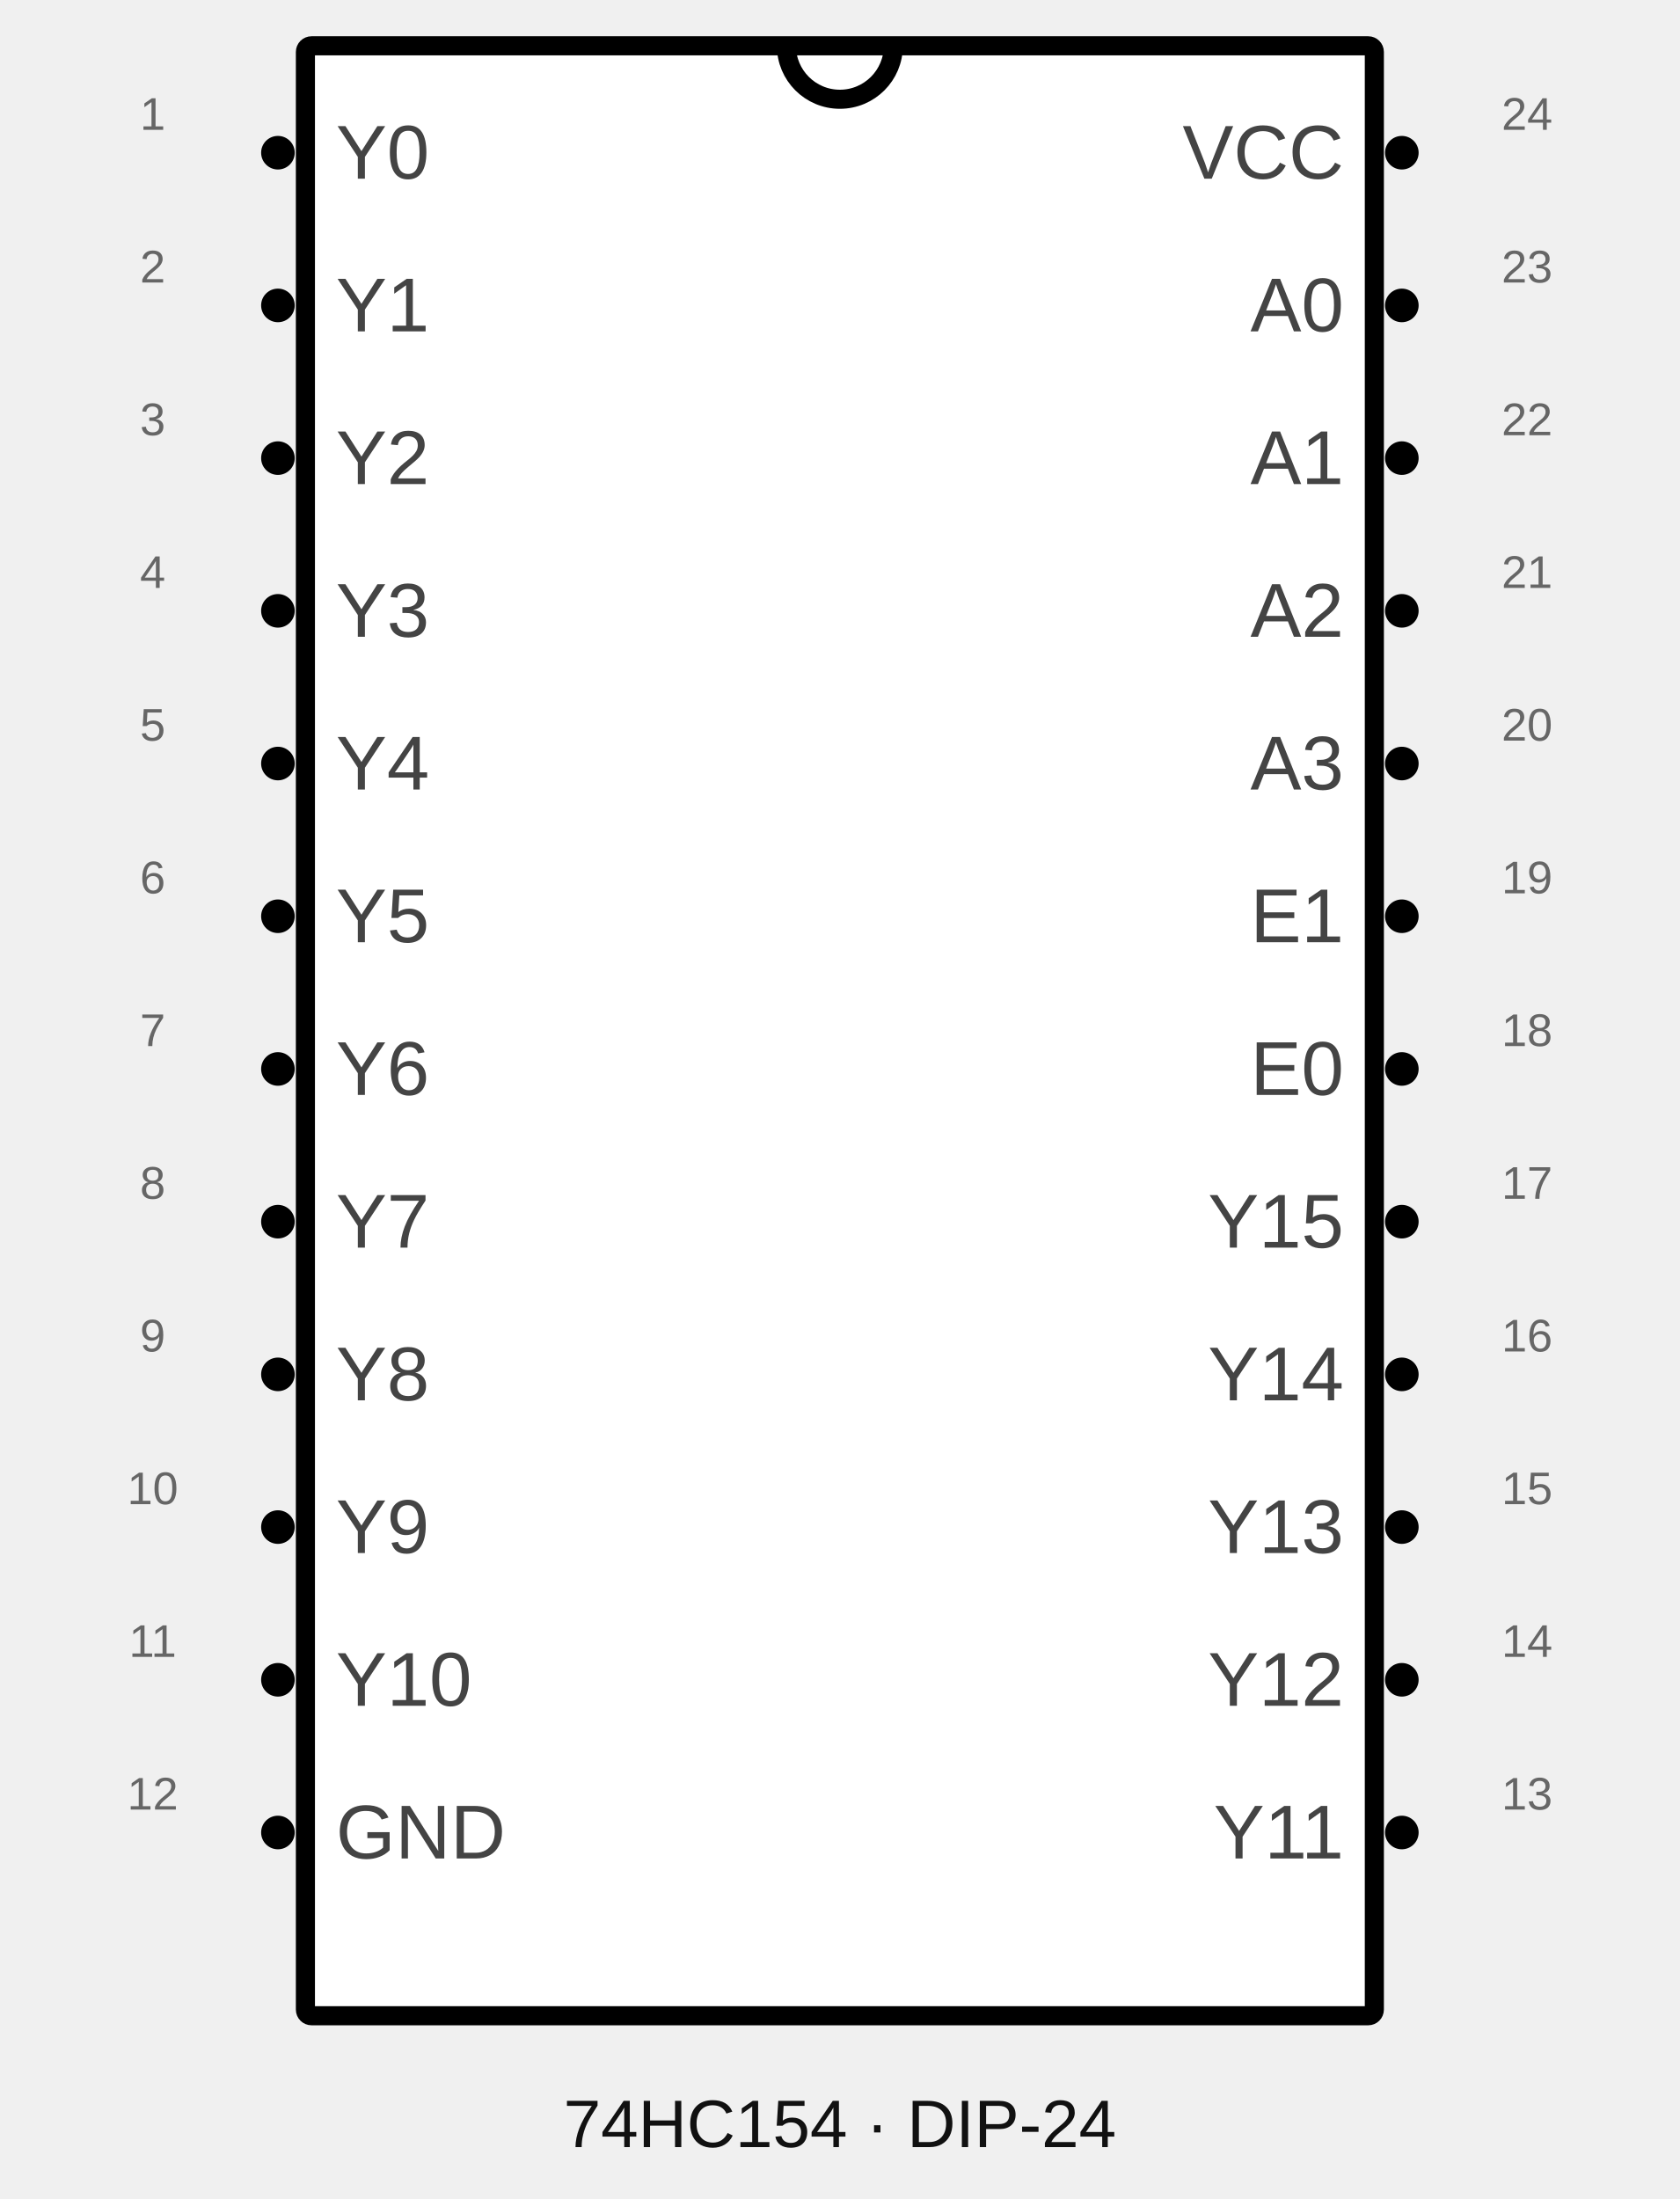
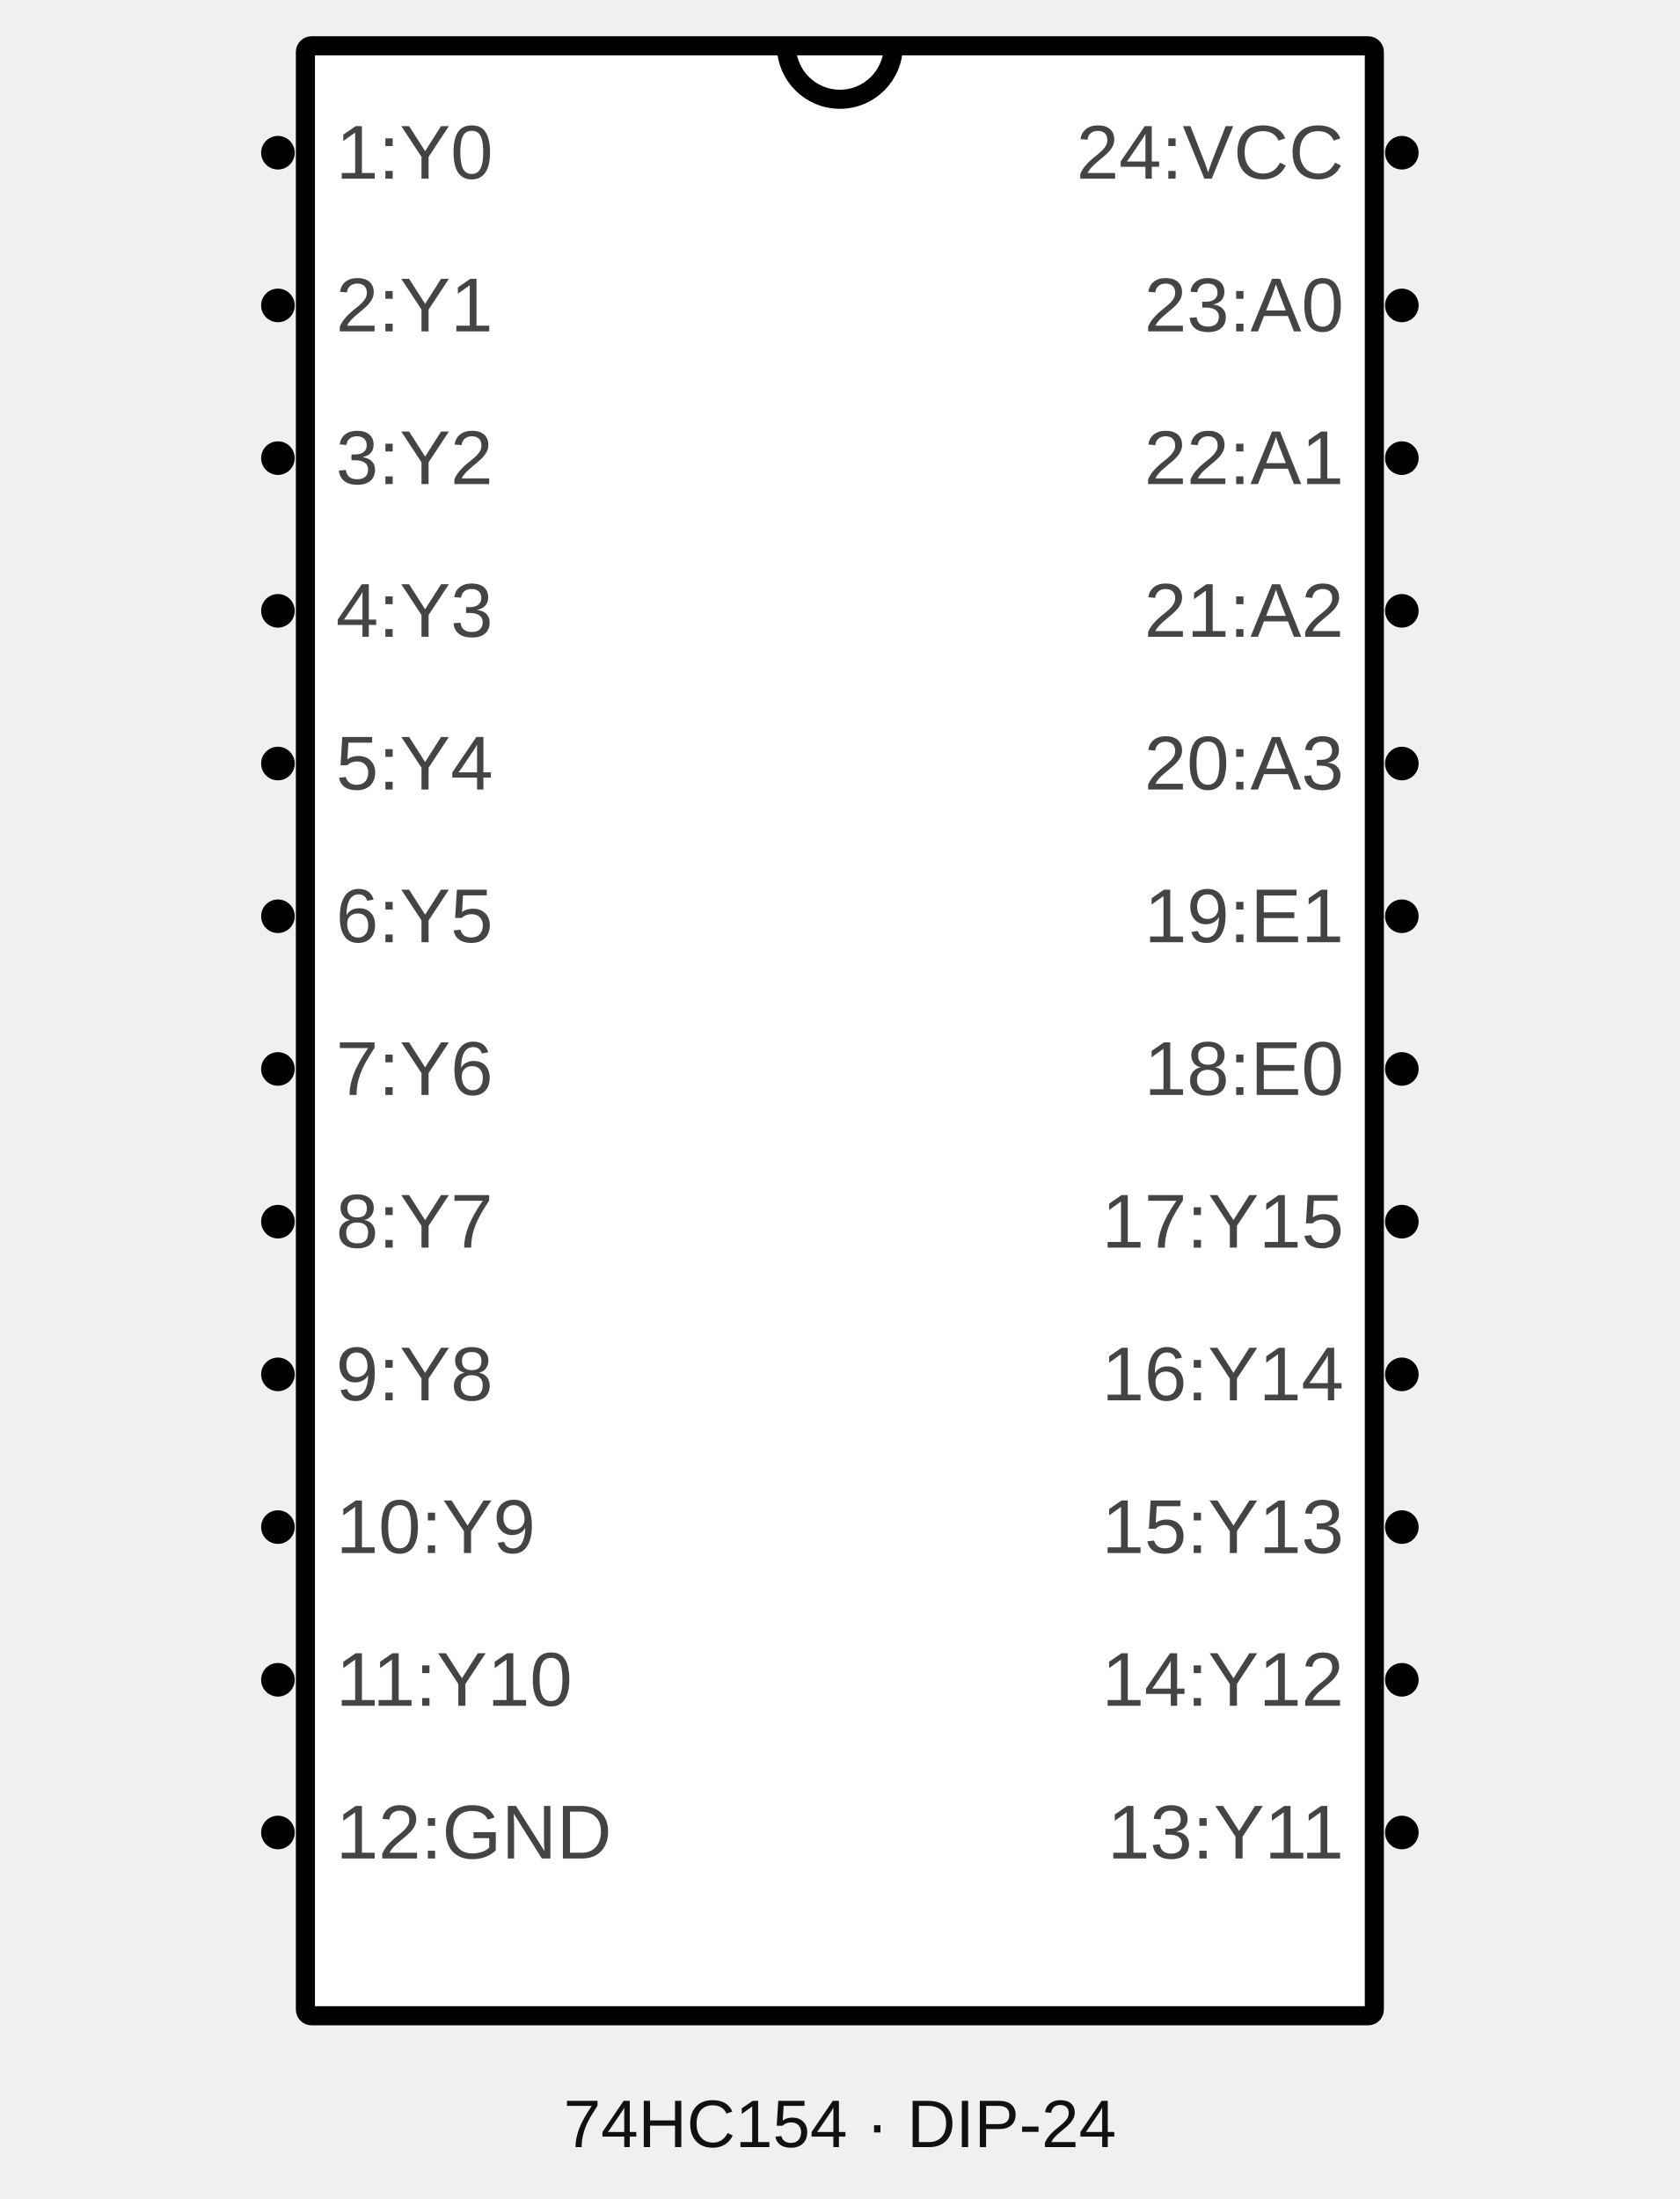
<svg xmlns="http://www.w3.org/2000/svg" viewBox="0 0 1100 1440" role="img" aria-labelledby="title desc">
  <style>.body{fill:#fff;stroke:#000;stroke-width:12.5}.lead{stroke:#787878;stroke-width:9.72;stroke-linecap:round}.node{fill:#000}.pin{fill:none;stroke:none}.name{font:50px "Droid Sans",Arial,sans-serif;fill:#444}.number{font:30px "Droid Sans",Arial,sans-serif;fill:#666}.title{font:44px "Droid Sans",Arial,sans-serif;fill:#111}</style>
  <text class="title" x="550" y="1406" text-anchor="middle">74HC154 · DIP-24</text>
  <rect class="body" x="200" y="30" width="700" height="1290" rx="4" />
  <path d="M515.0 30a35 35 0 0 0 70 0" fill="none" stroke="#000" stroke-width="12.5" />
-   <circle class="node" cx="182" cy="100" r="11" />
+   <circle class="node" id="connector0node" data-pin-number="1" data-pin-name="Y0" data-direction="output" data-component-selector="@1" cx="182" cy="100" r="11" />
  <rect class="pin" id="connector0pin" data-pin-number="1" data-pin-name="Y0" data-direction="output" x="5" y="95" width="195" height="10" />
-   <text class="name" x="220" y="117" text-anchor="start">Y0</text>
-   <text class="number" x="100" y="85" text-anchor="middle">1</text>
-   <circle class="node" cx="182" cy="200" r="11" />
+   <text class="name" x="220" y="117" text-anchor="start">1:Y0</text>
+   <circle class="node" id="connector1node" data-pin-number="2" data-pin-name="Y1" data-direction="output" data-component-selector="@2" cx="182" cy="200" r="11" />
  <rect class="pin" id="connector1pin" data-pin-number="2" data-pin-name="Y1" data-direction="output" x="5" y="195" width="195" height="10" />
-   <text class="name" x="220" y="217" text-anchor="start">Y1</text>
-   <text class="number" x="100" y="185" text-anchor="middle">2</text>
-   <circle class="node" cx="182" cy="300" r="11" />
+   <text class="name" x="220" y="217" text-anchor="start">2:Y1</text>
+   <circle class="node" id="connector2node" data-pin-number="3" data-pin-name="Y2" data-direction="output" data-component-selector="@3" cx="182" cy="300" r="11" />
  <rect class="pin" id="connector2pin" data-pin-number="3" data-pin-name="Y2" data-direction="output" x="5" y="295" width="195" height="10" />
-   <text class="name" x="220" y="317" text-anchor="start">Y2</text>
-   <text class="number" x="100" y="285" text-anchor="middle">3</text>
-   <circle class="node" cx="182" cy="400" r="11" />
+   <text class="name" x="220" y="317" text-anchor="start">3:Y2</text>
+   <circle class="node" id="connector3node" data-pin-number="4" data-pin-name="Y3" data-direction="output" data-component-selector="@4" cx="182" cy="400" r="11" />
  <rect class="pin" id="connector3pin" data-pin-number="4" data-pin-name="Y3" data-direction="output" x="5" y="395" width="195" height="10" />
-   <text class="name" x="220" y="417" text-anchor="start">Y3</text>
-   <text class="number" x="100" y="385" text-anchor="middle">4</text>
-   <circle class="node" cx="182" cy="500" r="11" />
+   <text class="name" x="220" y="417" text-anchor="start">4:Y3</text>
+   <circle class="node" id="connector4node" data-pin-number="5" data-pin-name="Y4" data-direction="output" data-component-selector="@5" cx="182" cy="500" r="11" />
  <rect class="pin" id="connector4pin" data-pin-number="5" data-pin-name="Y4" data-direction="output" x="5" y="495" width="195" height="10" />
-   <text class="name" x="220" y="517" text-anchor="start">Y4</text>
-   <text class="number" x="100" y="485" text-anchor="middle">5</text>
-   <circle class="node" cx="182" cy="600" r="11" />
+   <text class="name" x="220" y="517" text-anchor="start">5:Y4</text>
+   <circle class="node" id="connector5node" data-pin-number="6" data-pin-name="Y5" data-direction="output" data-component-selector="@6" cx="182" cy="600" r="11" />
  <rect class="pin" id="connector5pin" data-pin-number="6" data-pin-name="Y5" data-direction="output" x="5" y="595" width="195" height="10" />
-   <text class="name" x="220" y="617" text-anchor="start">Y5</text>
-   <text class="number" x="100" y="585" text-anchor="middle">6</text>
-   <circle class="node" cx="182" cy="700" r="11" />
+   <text class="name" x="220" y="617" text-anchor="start">6:Y5</text>
+   <circle class="node" id="connector6node" data-pin-number="7" data-pin-name="Y6" data-direction="output" data-component-selector="@7" cx="182" cy="700" r="11" />
  <rect class="pin" id="connector6pin" data-pin-number="7" data-pin-name="Y6" data-direction="output" x="5" y="695" width="195" height="10" />
-   <text class="name" x="220" y="717" text-anchor="start">Y6</text>
-   <text class="number" x="100" y="685" text-anchor="middle">7</text>
-   <circle class="node" cx="182" cy="800" r="11" />
+   <text class="name" x="220" y="717" text-anchor="start">7:Y6</text>
+   <circle class="node" id="connector7node" data-pin-number="8" data-pin-name="Y7" data-direction="output" data-component-selector="@8" cx="182" cy="800" r="11" />
  <rect class="pin" id="connector7pin" data-pin-number="8" data-pin-name="Y7" data-direction="output" x="5" y="795" width="195" height="10" />
-   <text class="name" x="220" y="817" text-anchor="start">Y7</text>
-   <text class="number" x="100" y="785" text-anchor="middle">8</text>
-   <circle class="node" cx="182" cy="900" r="11" />
+   <text class="name" x="220" y="817" text-anchor="start">8:Y7</text>
+   <circle class="node" id="connector8node" data-pin-number="9" data-pin-name="Y8" data-direction="output" data-component-selector="@9" cx="182" cy="900" r="11" />
  <rect class="pin" id="connector8pin" data-pin-number="9" data-pin-name="Y8" data-direction="output" x="5" y="895" width="195" height="10" />
-   <text class="name" x="220" y="917" text-anchor="start">Y8</text>
-   <text class="number" x="100" y="885" text-anchor="middle">9</text>
-   <circle class="node" cx="182" cy="1000" r="11" />
+   <text class="name" x="220" y="917" text-anchor="start">9:Y8</text>
+   <circle class="node" id="connector9node" data-pin-number="10" data-pin-name="Y9" data-direction="output" data-component-selector="@10" cx="182" cy="1000" r="11" />
  <rect class="pin" id="connector9pin" data-pin-number="10" data-pin-name="Y9" data-direction="output" x="5" y="995" width="195" height="10" />
-   <text class="name" x="220" y="1017" text-anchor="start">Y9</text>
-   <text class="number" x="100" y="985" text-anchor="middle">10</text>
-   <circle class="node" cx="182" cy="1100" r="11" />
+   <text class="name" x="220" y="1017" text-anchor="start">10:Y9</text>
+   <circle class="node" id="connector10node" data-pin-number="11" data-pin-name="Y10" data-direction="output" data-component-selector="@11" cx="182" cy="1100" r="11" />
  <rect class="pin" id="connector10pin" data-pin-number="11" data-pin-name="Y10" data-direction="output" x="5" y="1095" width="195" height="10" />
-   <text class="name" x="220" y="1117" text-anchor="start">Y10</text>
-   <text class="number" x="100" y="1085" text-anchor="middle">11</text>
-   <circle class="node" cx="182" cy="1200" r="11" />
+   <text class="name" x="220" y="1117" text-anchor="start">11:Y10</text>
+   <circle class="node" id="connector11node" data-pin-number="12" data-pin-name="GND" data-direction="power" data-component-selector="@12" cx="182" cy="1200" r="11" />
  <rect class="pin" id="connector11pin" data-pin-number="12" data-pin-name="GND" data-direction="power" x="5" y="1195" width="195" height="10" />
-   <text class="name" x="220" y="1217" text-anchor="start">GND</text>
-   <text class="number" x="100" y="1185" text-anchor="middle">12</text>
-   <circle class="node" cx="918" cy="1200" r="11" />
+   <text class="name" x="220" y="1217" text-anchor="start">12:GND</text>
+   <circle class="node" id="connector12node" data-pin-number="13" data-pin-name="Y11" data-direction="output" data-component-selector="@13" cx="918" cy="1200" r="11" />
  <rect class="pin" id="connector12pin" data-pin-number="13" data-pin-name="Y11" data-direction="output" x="900" y="1195" width="195" height="10" />
-   <text class="name" x="880" y="1217" text-anchor="end">Y11</text>
-   <text class="number" x="1000" y="1185" text-anchor="middle">13</text>
-   <circle class="node" cx="918" cy="1100" r="11" />
+   <text class="name" x="880" y="1217" text-anchor="end">13:Y11</text>
+   <circle class="node" id="connector13node" data-pin-number="14" data-pin-name="Y12" data-direction="output" data-component-selector="@14" cx="918" cy="1100" r="11" />
  <rect class="pin" id="connector13pin" data-pin-number="14" data-pin-name="Y12" data-direction="output" x="900" y="1095" width="195" height="10" />
-   <text class="name" x="880" y="1117" text-anchor="end">Y12</text>
-   <text class="number" x="1000" y="1085" text-anchor="middle">14</text>
-   <circle class="node" cx="918" cy="1000" r="11" />
+   <text class="name" x="880" y="1117" text-anchor="end">14:Y12</text>
+   <circle class="node" id="connector14node" data-pin-number="15" data-pin-name="Y13" data-direction="output" data-component-selector="@15" cx="918" cy="1000" r="11" />
  <rect class="pin" id="connector14pin" data-pin-number="15" data-pin-name="Y13" data-direction="output" x="900" y="995" width="195" height="10" />
-   <text class="name" x="880" y="1017" text-anchor="end">Y13</text>
-   <text class="number" x="1000" y="985" text-anchor="middle">15</text>
-   <circle class="node" cx="918" cy="900" r="11" />
+   <text class="name" x="880" y="1017" text-anchor="end">15:Y13</text>
+   <circle class="node" id="connector15node" data-pin-number="16" data-pin-name="Y14" data-direction="output" data-component-selector="@16" cx="918" cy="900" r="11" />
  <rect class="pin" id="connector15pin" data-pin-number="16" data-pin-name="Y14" data-direction="output" x="900" y="895" width="195" height="10" />
-   <text class="name" x="880" y="917" text-anchor="end">Y14</text>
-   <text class="number" x="1000" y="885" text-anchor="middle">16</text>
-   <circle class="node" cx="918" cy="800" r="11" />
+   <text class="name" x="880" y="917" text-anchor="end">16:Y14</text>
+   <circle class="node" id="connector16node" data-pin-number="17" data-pin-name="Y15" data-direction="output" data-component-selector="@17" cx="918" cy="800" r="11" />
  <rect class="pin" id="connector16pin" data-pin-number="17" data-pin-name="Y15" data-direction="output" x="900" y="795" width="195" height="10" />
-   <text class="name" x="880" y="817" text-anchor="end">Y15</text>
-   <text class="number" x="1000" y="785" text-anchor="middle">17</text>
-   <circle class="node" cx="918" cy="700" r="11" />
+   <text class="name" x="880" y="817" text-anchor="end">17:Y15</text>
+   <circle class="node" id="connector17node" data-pin-number="18" data-pin-name="E0" data-direction="input" data-component-selector="@18" cx="918" cy="700" r="11" />
  <rect class="pin" id="connector17pin" data-pin-number="18" data-pin-name="E0" data-direction="input" x="900" y="695" width="195" height="10" />
-   <text class="name" x="880" y="717" text-anchor="end">E0</text>
-   <text class="number" x="1000" y="685" text-anchor="middle">18</text>
-   <circle class="node" cx="918" cy="600" r="11" />
+   <text class="name" x="880" y="717" text-anchor="end">18:E0</text>
+   <circle class="node" id="connector18node" data-pin-number="19" data-pin-name="E1" data-direction="input" data-component-selector="@19" cx="918" cy="600" r="11" />
  <rect class="pin" id="connector18pin" data-pin-number="19" data-pin-name="E1" data-direction="input" x="900" y="595" width="195" height="10" />
-   <text class="name" x="880" y="617" text-anchor="end">E1</text>
-   <text class="number" x="1000" y="585" text-anchor="middle">19</text>
-   <circle class="node" cx="918" cy="500" r="11" />
+   <text class="name" x="880" y="617" text-anchor="end">19:E1</text>
+   <circle class="node" id="connector19node" data-pin-number="20" data-pin-name="A3" data-direction="input" data-component-selector="@20" cx="918" cy="500" r="11" />
  <rect class="pin" id="connector19pin" data-pin-number="20" data-pin-name="A3" data-direction="input" x="900" y="495" width="195" height="10" />
-   <text class="name" x="880" y="517" text-anchor="end">A3</text>
-   <text class="number" x="1000" y="485" text-anchor="middle">20</text>
-   <circle class="node" cx="918" cy="400" r="11" />
+   <text class="name" x="880" y="517" text-anchor="end">20:A3</text>
+   <circle class="node" id="connector20node" data-pin-number="21" data-pin-name="A2" data-direction="input" data-component-selector="@21" cx="918" cy="400" r="11" />
  <rect class="pin" id="connector20pin" data-pin-number="21" data-pin-name="A2" data-direction="input" x="900" y="395" width="195" height="10" />
-   <text class="name" x="880" y="417" text-anchor="end">A2</text>
-   <text class="number" x="1000" y="385" text-anchor="middle">21</text>
-   <circle class="node" cx="918" cy="300" r="11" />
+   <text class="name" x="880" y="417" text-anchor="end">21:A2</text>
+   <circle class="node" id="connector21node" data-pin-number="22" data-pin-name="A1" data-direction="input" data-component-selector="@22" cx="918" cy="300" r="11" />
  <rect class="pin" id="connector21pin" data-pin-number="22" data-pin-name="A1" data-direction="input" x="900" y="295" width="195" height="10" />
-   <text class="name" x="880" y="317" text-anchor="end">A1</text>
-   <text class="number" x="1000" y="285" text-anchor="middle">22</text>
-   <circle class="node" cx="918" cy="200" r="11" />
+   <text class="name" x="880" y="317" text-anchor="end">22:A1</text>
+   <circle class="node" id="connector22node" data-pin-number="23" data-pin-name="A0" data-direction="input" data-component-selector="@23" cx="918" cy="200" r="11" />
  <rect class="pin" id="connector22pin" data-pin-number="23" data-pin-name="A0" data-direction="input" x="900" y="195" width="195" height="10" />
-   <text class="name" x="880" y="217" text-anchor="end">A0</text>
-   <text class="number" x="1000" y="185" text-anchor="middle">23</text>
-   <circle class="node" cx="918" cy="100" r="11" />
+   <text class="name" x="880" y="217" text-anchor="end">23:A0</text>
+   <circle class="node" id="connector23node" data-pin-number="24" data-pin-name="VCC" data-direction="power" data-component-selector="@24" cx="918" cy="100" r="11" />
  <rect class="pin" id="connector23pin" data-pin-number="24" data-pin-name="VCC" data-direction="power" x="900" y="95" width="195" height="10" />
-   <text class="name" x="880" y="117" text-anchor="end">VCC</text>
-   <text class="number" x="1000" y="85" text-anchor="middle">24</text>
+   <text class="name" x="880" y="117" text-anchor="end">24:VCC</text>
</svg>
